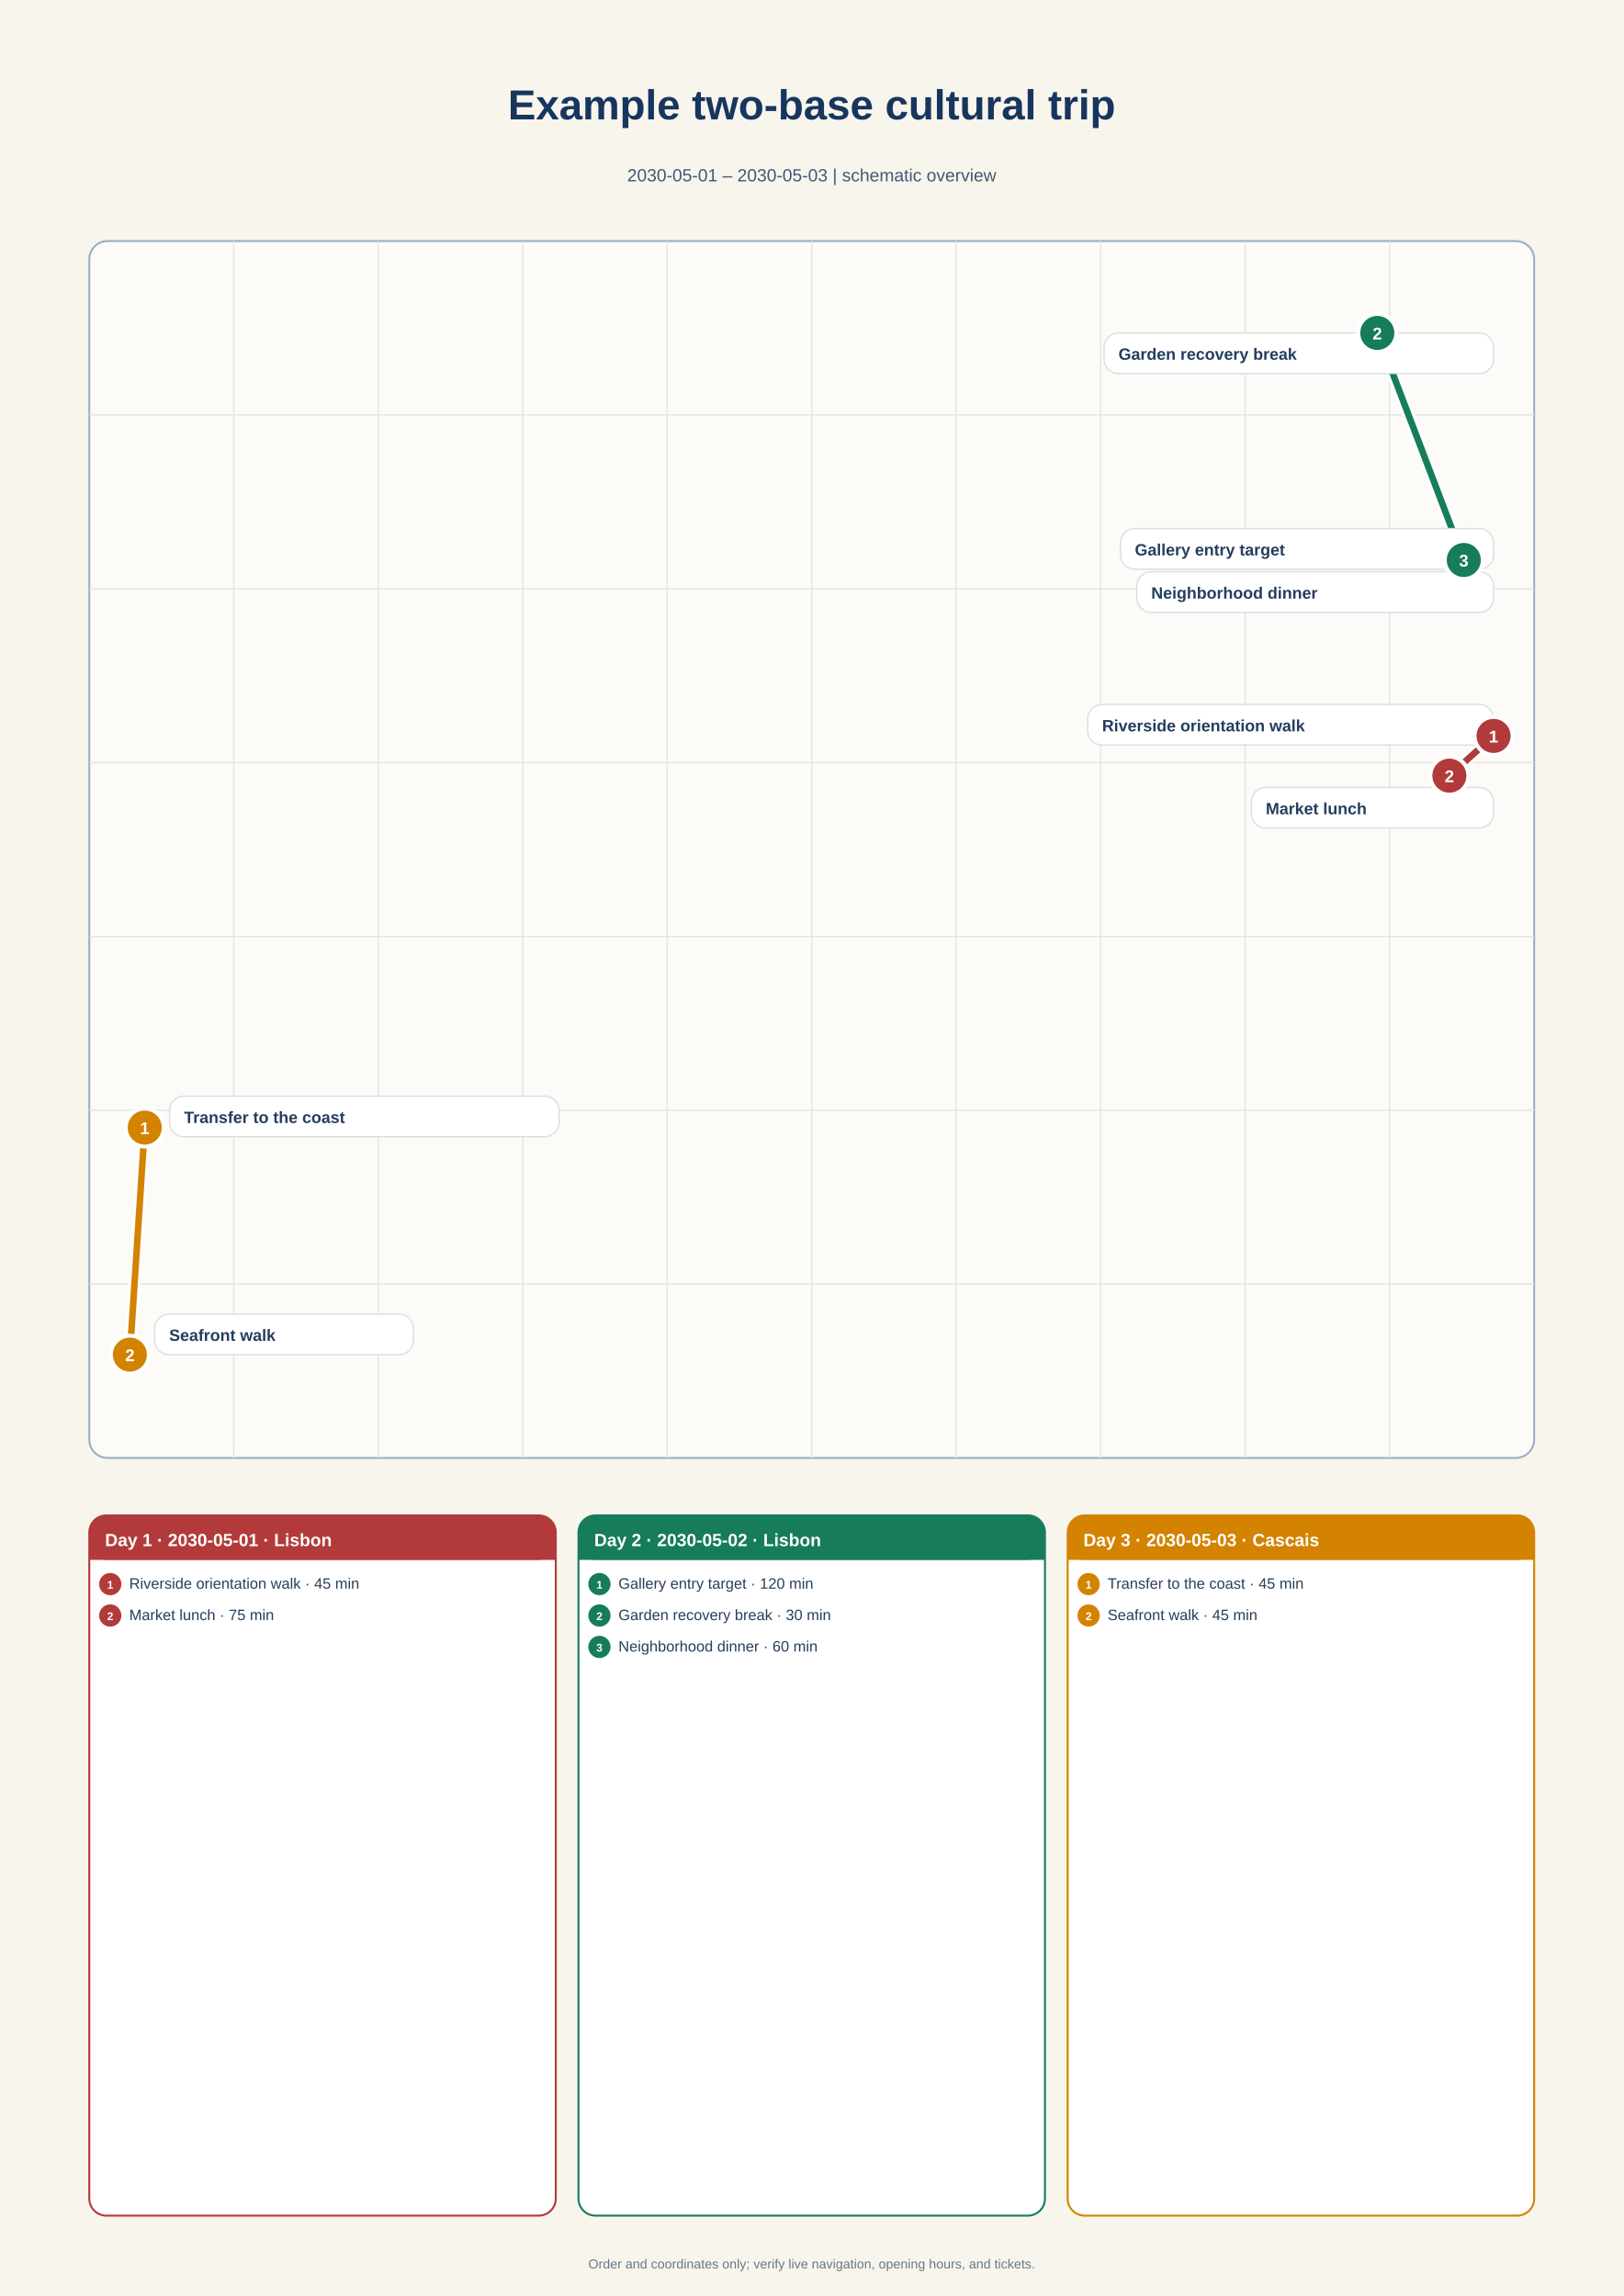
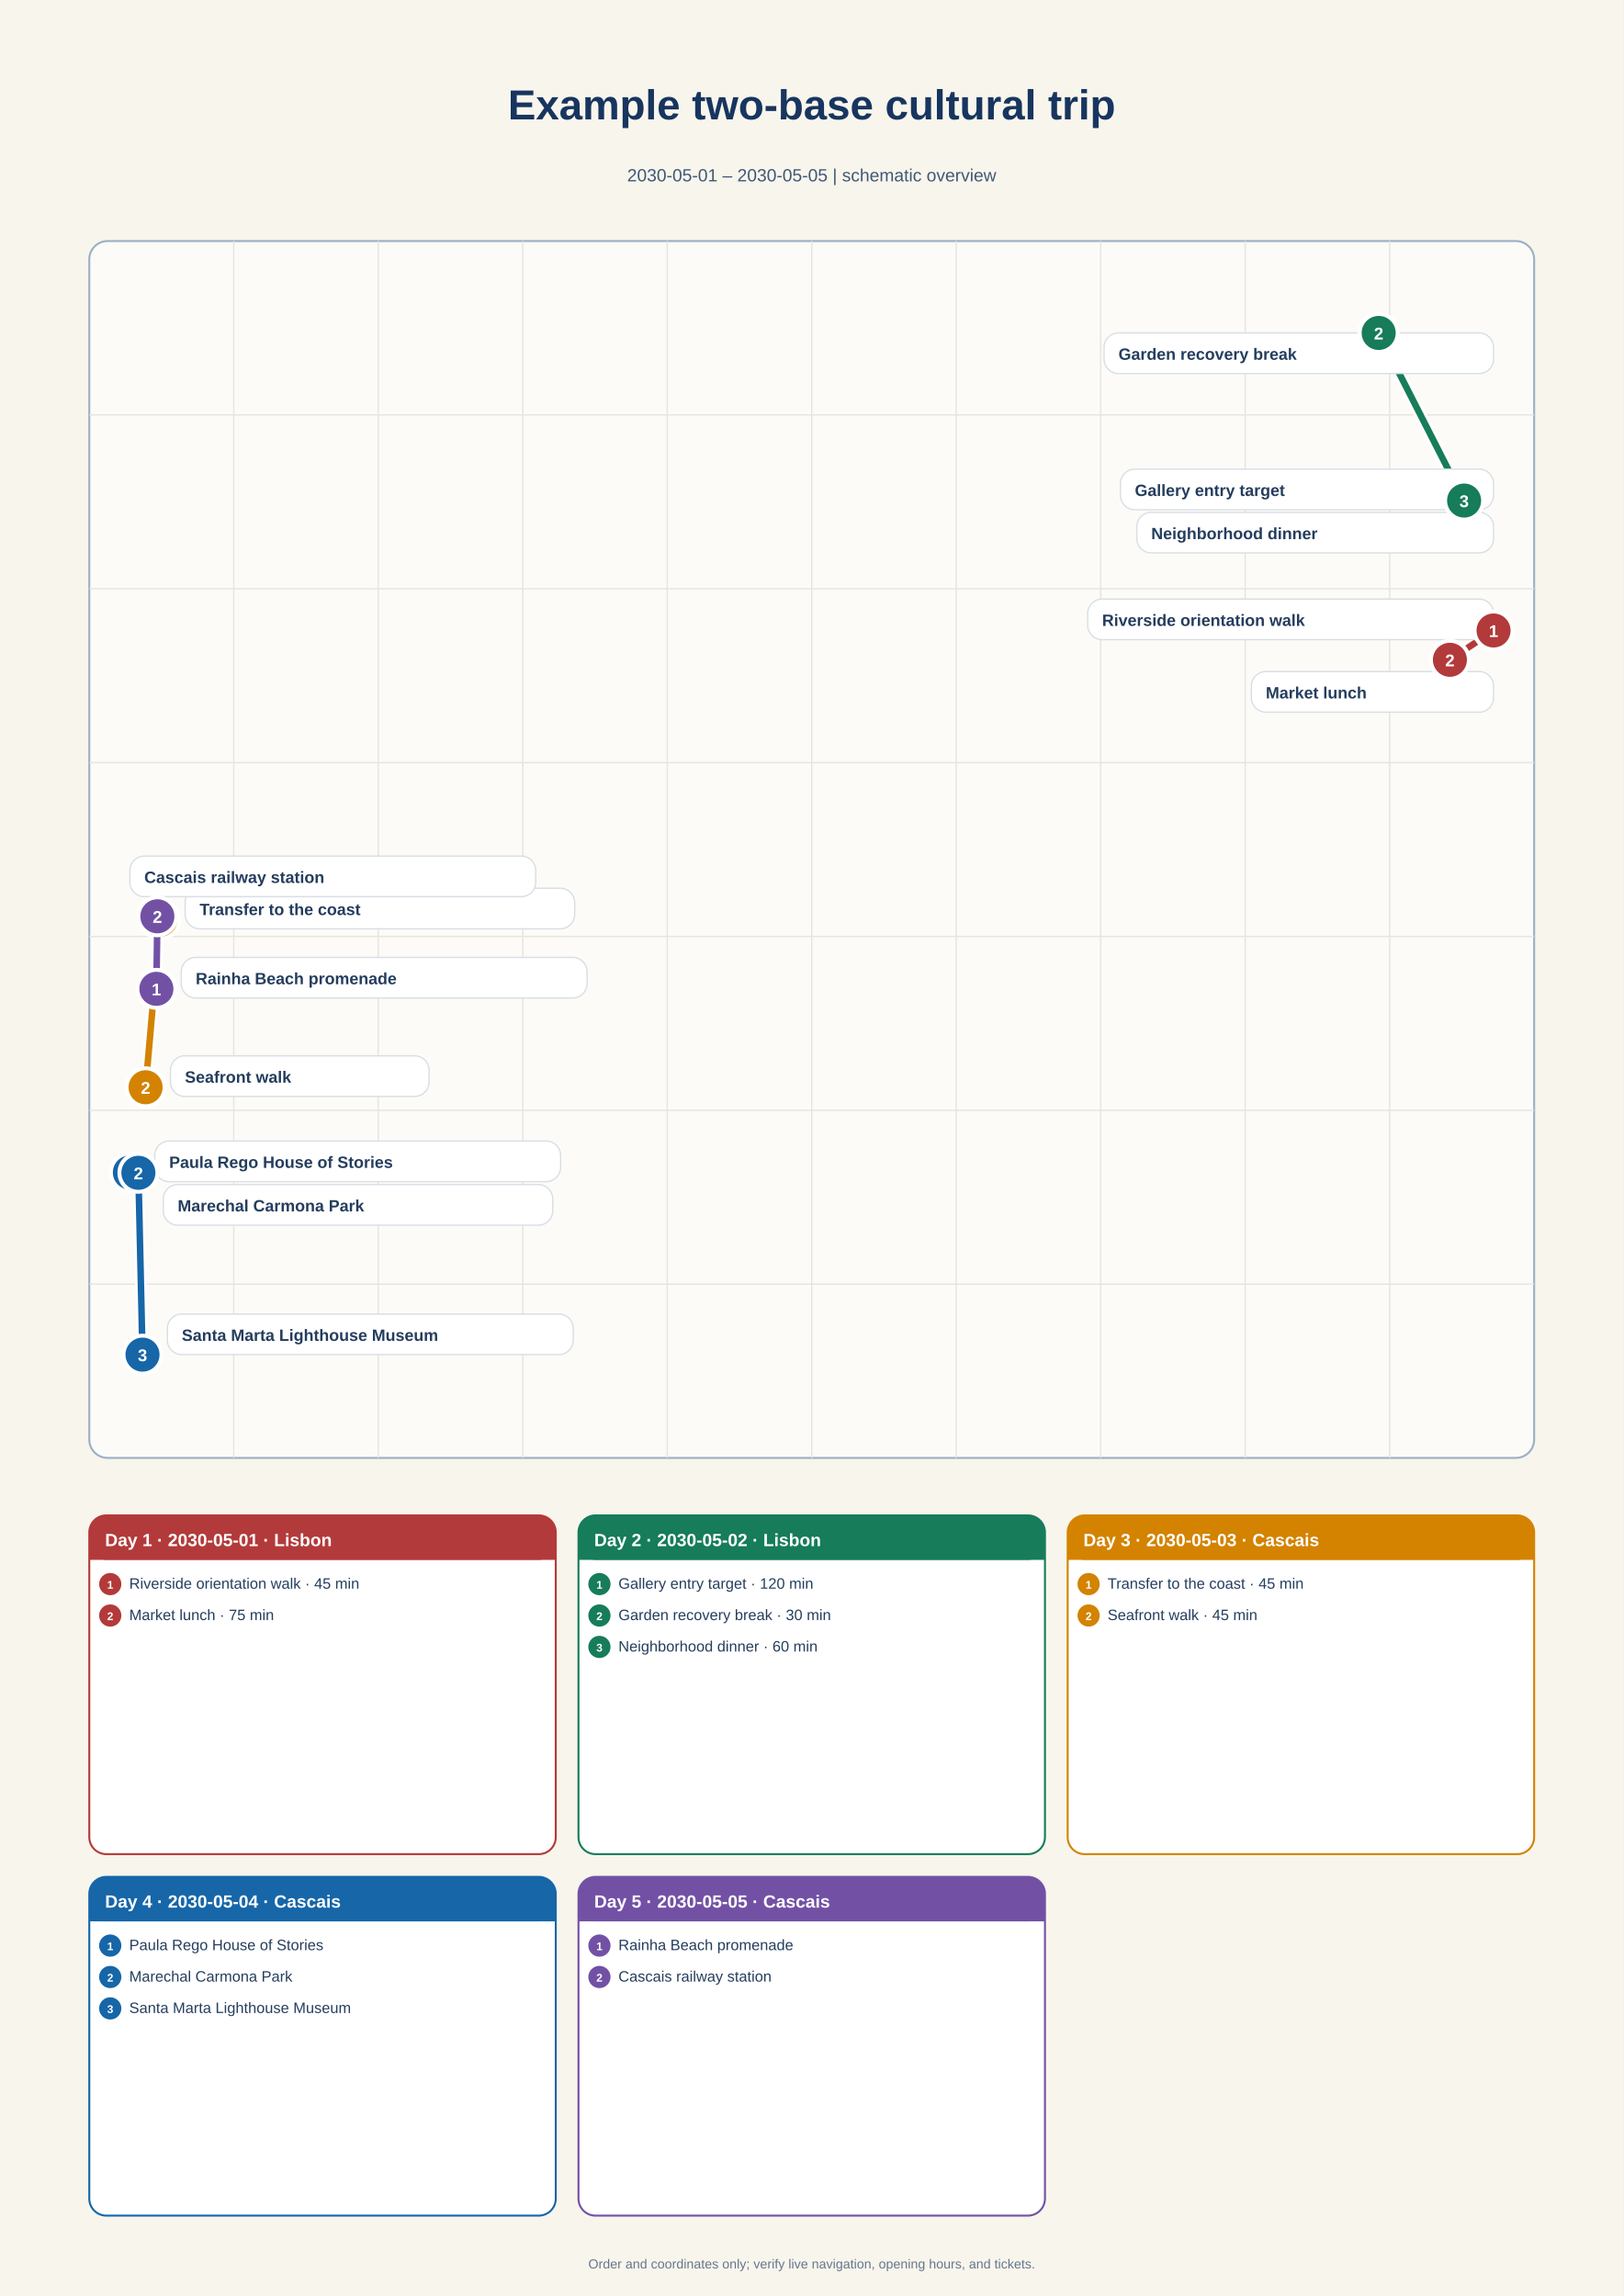
<svg xmlns="http://www.w3.org/2000/svg" width="2480" height="3508" viewBox="0 0 2480 3508">
  <rect width="100%" height="100%" fill="#F8F5EC" />
  <rect x="136.4" y="368.3" width="2207.2" height="1859.2" rx="28" fill="#FCFBF7" stroke="#9AB0C5" stroke-width="3" />
  <text x="1240.0" y="182.4" font-family="Arial, PingFang SC, Microsoft YaHei, sans-serif" font-size="64" font-weight="700" fill="#17355F" text-anchor="middle">Example two-base cultural trip</text>
-   <text x="1240.0" y="277.1" font-family="Arial, PingFang SC, Microsoft YaHei, sans-serif" font-size="27" font-weight="500" fill="#3F5877" text-anchor="middle">2030-05-01 – 2030-05-03 | schematic overview</text>
+   <text x="1240.0" y="277.1" font-family="Arial, PingFang SC, Microsoft YaHei, sans-serif" font-size="27" font-weight="500" fill="#3F5877" text-anchor="middle">2030-05-01 – 2030-05-05 | schematic overview</text>
  <line x1="357.1" y1="368.3" x2="357.1" y2="2227.6" stroke="#E6E4DE" stroke-width="2" />
  <line x1="577.8" y1="368.3" x2="577.8" y2="2227.6" stroke="#E6E4DE" stroke-width="2" />
  <line x1="798.6" y1="368.3" x2="798.6" y2="2227.6" stroke="#E6E4DE" stroke-width="2" />
  <line x1="1019.3" y1="368.3" x2="1019.3" y2="2227.6" stroke="#E6E4DE" stroke-width="2" />
  <line x1="1240.0" y1="368.3" x2="1240.0" y2="2227.6" stroke="#E6E4DE" stroke-width="2" />
  <line x1="1460.7" y1="368.3" x2="1460.7" y2="2227.6" stroke="#E6E4DE" stroke-width="2" />
  <line x1="1681.4" y1="368.3" x2="1681.4" y2="2227.6" stroke="#E6E4DE" stroke-width="2" />
  <line x1="1902.2" y1="368.3" x2="1902.2" y2="2227.6" stroke="#E6E4DE" stroke-width="2" />
  <line x1="2122.9" y1="368.3" x2="2122.9" y2="2227.6" stroke="#E6E4DE" stroke-width="2" />
  <line x1="136.4" y1="633.9" x2="2343.6" y2="633.9" stroke="#E6E4DE" stroke-width="2" />
  <line x1="136.4" y1="899.6" x2="2343.6" y2="899.6" stroke="#E6E4DE" stroke-width="2" />
  <line x1="136.4" y1="1165.2" x2="2343.6" y2="1165.2" stroke="#E6E4DE" stroke-width="2" />
  <line x1="136.4" y1="1430.8" x2="2343.6" y2="1430.8" stroke="#E6E4DE" stroke-width="2" />
  <line x1="136.4" y1="1696.4" x2="2343.6" y2="1696.4" stroke="#E6E4DE" stroke-width="2" />
  <line x1="136.4" y1="1962.0" x2="2343.6" y2="1962.0" stroke="#E6E4DE" stroke-width="2" />
-   <path d="M 2281.6 1124.4 L 2214.1 1185.1" fill="none" stroke="#FFFFFF" stroke-width="18" stroke-linecap="round" />
-   <path d="M 2281.6 1124.4 L 2214.1 1185.1" fill="none" stroke="#B33A3A" stroke-width="10" stroke-linecap="round" />
-   <rect x="1661.6" y="1076.4" width="620.0" height="62" rx="22" fill="#FFFFFF" stroke="#D8DEE4" stroke-width="2" />
-   <circle cx="2281.6" cy="1124.4" r="29" fill="#B33A3A" stroke="#FFFFFF" stroke-width="6" />
-   <text x="2281.6" y="1134.4" font-family="Arial, PingFang SC, Microsoft YaHei, sans-serif" font-size="26" font-weight="700" fill="#FFFFFF" text-anchor="middle">1</text>
-   <text x="1683.6" y="1117.4" font-family="Arial, PingFang SC, Microsoft YaHei, sans-serif" font-size="25" font-weight="600" fill="#243D5E" text-anchor="start">Riverside orientation walk</text>
-   <rect x="1911.6" y="1203.1" width="370.0" height="62" rx="22" fill="#FFFFFF" stroke="#D8DEE4" stroke-width="2" />
-   <circle cx="2214.1" cy="1185.1" r="29" fill="#B33A3A" stroke="#FFFFFF" stroke-width="6" />
-   <text x="2214.1" y="1195.1" font-family="Arial, PingFang SC, Microsoft YaHei, sans-serif" font-size="26" font-weight="700" fill="#FFFFFF" text-anchor="middle">2</text>
-   <text x="1933.6" y="1244.1" font-family="Arial, PingFang SC, Microsoft YaHei, sans-serif" font-size="25" font-weight="600" fill="#243D5E" text-anchor="start">Market lunch</text>
-   <path d="M 2236.1 855.6 L 2104.0 508.7" fill="none" stroke="#FFFFFF" stroke-width="18" stroke-linecap="round" />
-   <path d="M 2236.1 855.6 L 2104.0 508.7" fill="none" stroke="#167C5A" stroke-width="10" stroke-linecap="round" />
-   <path d="M 2104.0 508.7 L 2236.1 855.6" fill="none" stroke="#FFFFFF" stroke-width="18" stroke-linecap="round" />
-   <path d="M 2104.0 508.7 L 2236.1 855.6" fill="none" stroke="#167C5A" stroke-width="10" stroke-linecap="round" />
-   <rect x="1711.6" y="807.6" width="570.0" height="62" rx="22" fill="#FFFFFF" stroke="#D8DEE4" stroke-width="2" />
-   <circle cx="2236.1" cy="855.6" r="29" fill="#167C5A" stroke="#FFFFFF" stroke-width="6" />
-   <text x="2236.1" y="865.6" font-family="Arial, PingFang SC, Microsoft YaHei, sans-serif" font-size="26" font-weight="700" fill="#FFFFFF" text-anchor="middle">1</text>
-   <text x="1733.6" y="848.6" font-family="Arial, PingFang SC, Microsoft YaHei, sans-serif" font-size="25" font-weight="600" fill="#243D5E" text-anchor="start">Gallery entry target</text>
+   <path d="M 2281.6 963.3 L 2214.9 1008.1" fill="none" stroke="#FFFFFF" stroke-width="18" stroke-linecap="round" />
+   <path d="M 2281.6 963.3 L 2214.9 1008.1" fill="none" stroke="#B33A3A" stroke-width="10" stroke-linecap="round" />
+   <rect x="1661.6" y="915.3" width="620.0" height="62" rx="22" fill="#FFFFFF" stroke="#D8DEE4" stroke-width="2" />
+   <circle cx="2281.6" cy="963.3" r="29" fill="#B33A3A" stroke="#FFFFFF" stroke-width="6" />
+   <text x="2281.6" y="973.3" font-family="Arial, PingFang SC, Microsoft YaHei, sans-serif" font-size="26" font-weight="700" fill="#FFFFFF" text-anchor="middle">1</text>
+   <text x="1683.6" y="956.3" font-family="Arial, PingFang SC, Microsoft YaHei, sans-serif" font-size="25" font-weight="600" fill="#243D5E" text-anchor="start">Riverside orientation walk</text>
+   <rect x="1911.6" y="1026.1" width="370.0" height="62" rx="22" fill="#FFFFFF" stroke="#D8DEE4" stroke-width="2" />
+   <circle cx="2214.9" cy="1008.1" r="29" fill="#B33A3A" stroke="#FFFFFF" stroke-width="6" />
+   <text x="2214.9" y="1018.1" font-family="Arial, PingFang SC, Microsoft YaHei, sans-serif" font-size="26" font-weight="700" fill="#FFFFFF" text-anchor="middle">2</text>
+   <text x="1933.6" y="1067.1" font-family="Arial, PingFang SC, Microsoft YaHei, sans-serif" font-size="25" font-weight="600" fill="#243D5E" text-anchor="start">Market lunch</text>
+   <path d="M 2236.6 764.8 L 2106.1 508.7" fill="none" stroke="#FFFFFF" stroke-width="18" stroke-linecap="round" />
+   <path d="M 2236.6 764.8 L 2106.1 508.7" fill="none" stroke="#167C5A" stroke-width="10" stroke-linecap="round" />
+   <path d="M 2106.1 508.7 L 2236.6 764.8" fill="none" stroke="#FFFFFF" stroke-width="18" stroke-linecap="round" />
+   <path d="M 2106.1 508.7 L 2236.6 764.8" fill="none" stroke="#167C5A" stroke-width="10" stroke-linecap="round" />
+   <rect x="1711.6" y="716.8" width="570.0" height="62" rx="22" fill="#FFFFFF" stroke="#D8DEE4" stroke-width="2" />
+   <circle cx="2236.6" cy="764.8" r="29" fill="#167C5A" stroke="#FFFFFF" stroke-width="6" />
+   <text x="2236.6" y="774.8" font-family="Arial, PingFang SC, Microsoft YaHei, sans-serif" font-size="26" font-weight="700" fill="#FFFFFF" text-anchor="middle">1</text>
+   <text x="1733.6" y="757.8" font-family="Arial, PingFang SC, Microsoft YaHei, sans-serif" font-size="25" font-weight="600" fill="#243D5E" text-anchor="start">Gallery entry target</text>
  <rect x="1686.6" y="508.7" width="595.0" height="62" rx="22" fill="#FFFFFF" stroke="#D8DEE4" stroke-width="2" />
-   <circle cx="2104.0" cy="508.7" r="29" fill="#167C5A" stroke="#FFFFFF" stroke-width="6" />
-   <text x="2104.0" y="518.7" font-family="Arial, PingFang SC, Microsoft YaHei, sans-serif" font-size="26" font-weight="700" fill="#FFFFFF" text-anchor="middle">2</text>
+   <circle cx="2106.1" cy="508.7" r="29" fill="#167C5A" stroke="#FFFFFF" stroke-width="6" />
+   <text x="2106.1" y="518.7" font-family="Arial, PingFang SC, Microsoft YaHei, sans-serif" font-size="26" font-weight="700" fill="#FFFFFF" text-anchor="middle">2</text>
  <text x="1708.6" y="549.7" font-family="Arial, PingFang SC, Microsoft YaHei, sans-serif" font-size="25" font-weight="600" fill="#243D5E" text-anchor="start">Garden recovery break</text>
-   <rect x="1736.6" y="873.6" width="545.0" height="62" rx="22" fill="#FFFFFF" stroke="#D8DEE4" stroke-width="2" />
-   <circle cx="2236.1" cy="855.6" r="29" fill="#167C5A" stroke="#FFFFFF" stroke-width="6" />
-   <text x="2236.1" y="865.6" font-family="Arial, PingFang SC, Microsoft YaHei, sans-serif" font-size="26" font-weight="700" fill="#FFFFFF" text-anchor="middle">3</text>
-   <text x="1758.6" y="914.6" font-family="Arial, PingFang SC, Microsoft YaHei, sans-serif" font-size="25" font-weight="600" fill="#243D5E" text-anchor="start">Neighborhood dinner</text>
-   <path d="M 221.1 1722.8 L 198.4 2069.7" fill="none" stroke="#FFFFFF" stroke-width="18" stroke-linecap="round" />
-   <path d="M 221.1 1722.8 L 198.4 2069.7" fill="none" stroke="#D38300" stroke-width="10" stroke-linecap="round" />
-   <rect x="259.1" y="1674.8" width="595.0" height="62" rx="22" fill="#FFFFFF" stroke="#D8DEE4" stroke-width="2" />
-   <circle cx="221.1" cy="1722.8" r="29" fill="#D38300" stroke="#FFFFFF" stroke-width="6" />
-   <text x="221.1" y="1732.8" font-family="Arial, PingFang SC, Microsoft YaHei, sans-serif" font-size="26" font-weight="700" fill="#FFFFFF" text-anchor="middle">1</text>
-   <text x="281.1" y="1715.8" font-family="Arial, PingFang SC, Microsoft YaHei, sans-serif" font-size="25" font-weight="600" fill="#243D5E" text-anchor="start">Transfer to the coast</text>
-   <rect x="236.4" y="2007.7" width="395.0" height="62" rx="22" fill="#FFFFFF" stroke="#D8DEE4" stroke-width="2" />
-   <circle cx="198.4" cy="2069.7" r="29" fill="#D38300" stroke="#FFFFFF" stroke-width="6" />
-   <text x="198.4" y="2079.7" font-family="Arial, PingFang SC, Microsoft YaHei, sans-serif" font-size="26" font-weight="700" fill="#FFFFFF" text-anchor="middle">2</text>
-   <text x="258.4" y="2048.7" font-family="Arial, PingFang SC, Microsoft YaHei, sans-serif" font-size="25" font-weight="600" fill="#243D5E" text-anchor="start">Seafront walk</text>
-   <rect x="136.4" y="2315.3" width="712.6" height="1069.9" rx="26" fill="#FFFFFF" stroke="#B33A3A" stroke-width="3" />
+   <rect x="1736.6" y="782.8" width="545.0" height="62" rx="22" fill="#FFFFFF" stroke="#D8DEE4" stroke-width="2" />
+   <circle cx="2236.6" cy="764.8" r="29" fill="#167C5A" stroke="#FFFFFF" stroke-width="6" />
+   <text x="2236.6" y="774.8" font-family="Arial, PingFang SC, Microsoft YaHei, sans-serif" font-size="26" font-weight="700" fill="#FFFFFF" text-anchor="middle">3</text>
+   <text x="1758.6" y="823.8" font-family="Arial, PingFang SC, Microsoft YaHei, sans-serif" font-size="25" font-weight="600" fill="#243D5E" text-anchor="start">Neighborhood dinner</text>
+   <path d="M 244.9 1405.1 L 222.4 1661.2" fill="none" stroke="#FFFFFF" stroke-width="18" stroke-linecap="round" />
+   <path d="M 244.9 1405.1 L 222.4 1661.2" fill="none" stroke="#D38300" stroke-width="10" stroke-linecap="round" />
+   <rect x="282.9" y="1357.1" width="595.0" height="62" rx="22" fill="#FFFFFF" stroke="#D8DEE4" stroke-width="2" />
+   <circle cx="244.9" cy="1405.1" r="29" fill="#D38300" stroke="#FFFFFF" stroke-width="6" />
+   <text x="244.9" y="1415.1" font-family="Arial, PingFang SC, Microsoft YaHei, sans-serif" font-size="26" font-weight="700" fill="#FFFFFF" text-anchor="middle">1</text>
+   <text x="304.9" y="1398.1" font-family="Arial, PingFang SC, Microsoft YaHei, sans-serif" font-size="25" font-weight="600" fill="#243D5E" text-anchor="start">Transfer to the coast</text>
+   <rect x="260.4" y="1613.2" width="395.0" height="62" rx="22" fill="#FFFFFF" stroke="#D8DEE4" stroke-width="2" />
+   <circle cx="222.4" cy="1661.2" r="29" fill="#D38300" stroke="#FFFFFF" stroke-width="6" />
+   <text x="222.4" y="1671.2" font-family="Arial, PingFang SC, Microsoft YaHei, sans-serif" font-size="26" font-weight="700" fill="#FFFFFF" text-anchor="middle">2</text>
+   <text x="282.4" y="1654.2" font-family="Arial, PingFang SC, Microsoft YaHei, sans-serif" font-size="25" font-weight="600" fill="#243D5E" text-anchor="start">Seafront walk</text>
+   <path d="M 198.4 1791.4 L 211.4 1791.9" fill="none" stroke="#FFFFFF" stroke-width="18" stroke-linecap="round" />
+   <path d="M 198.4 1791.4 L 211.4 1791.9" fill="none" stroke="#1666A8" stroke-width="10" stroke-linecap="round" />
+   <path d="M 211.4 1791.9 L 217.7 2069.7" fill="none" stroke="#FFFFFF" stroke-width="18" stroke-linecap="round" />
+   <path d="M 211.4 1791.9 L 217.7 2069.7" fill="none" stroke="#1666A8" stroke-width="10" stroke-linecap="round" />
+   <rect x="236.4" y="1743.4" width="620.0" height="62" rx="22" fill="#FFFFFF" stroke="#D8DEE4" stroke-width="2" />
+   <circle cx="198.4" cy="1791.4" r="29" fill="#1666A8" stroke="#FFFFFF" stroke-width="6" />
+   <text x="198.4" y="1801.4" font-family="Arial, PingFang SC, Microsoft YaHei, sans-serif" font-size="26" font-weight="700" fill="#FFFFFF" text-anchor="middle">1</text>
+   <text x="258.4" y="1784.4" font-family="Arial, PingFang SC, Microsoft YaHei, sans-serif" font-size="25" font-weight="600" fill="#243D5E" text-anchor="start">Paula Rego House of Stories</text>
+   <rect x="249.4" y="1809.9" width="595.0" height="62" rx="22" fill="#FFFFFF" stroke="#D8DEE4" stroke-width="2" />
+   <circle cx="211.4" cy="1791.9" r="29" fill="#1666A8" stroke="#FFFFFF" stroke-width="6" />
+   <text x="211.4" y="1801.9" font-family="Arial, PingFang SC, Microsoft YaHei, sans-serif" font-size="26" font-weight="700" fill="#FFFFFF" text-anchor="middle">2</text>
+   <text x="271.4" y="1850.9" font-family="Arial, PingFang SC, Microsoft YaHei, sans-serif" font-size="25" font-weight="600" fill="#243D5E" text-anchor="start">Marechal Carmona Park</text>
+   <rect x="255.7" y="2007.7" width="620.0" height="62" rx="22" fill="#FFFFFF" stroke="#D8DEE4" stroke-width="2" />
+   <circle cx="217.7" cy="2069.7" r="29" fill="#1666A8" stroke="#FFFFFF" stroke-width="6" />
+   <text x="217.7" y="2079.7" font-family="Arial, PingFang SC, Microsoft YaHei, sans-serif" font-size="26" font-weight="700" fill="#FFFFFF" text-anchor="middle">3</text>
+   <text x="277.7" y="2048.7" font-family="Arial, PingFang SC, Microsoft YaHei, sans-serif" font-size="25" font-weight="600" fill="#243D5E" text-anchor="start">Santa Marta Lighthouse Museum</text>
+   <path d="M 238.9 1510.8 L 240.4 1400.0" fill="none" stroke="#FFFFFF" stroke-width="18" stroke-linecap="round" />
+   <path d="M 238.9 1510.8 L 240.4 1400.0" fill="none" stroke="#7251A5" stroke-width="10" stroke-linecap="round" />
+   <rect x="276.9" y="1462.8" width="620.0" height="62" rx="22" fill="#FFFFFF" stroke="#D8DEE4" stroke-width="2" />
+   <circle cx="238.9" cy="1510.8" r="29" fill="#7251A5" stroke="#FFFFFF" stroke-width="6" />
+   <text x="238.9" y="1520.8" font-family="Arial, PingFang SC, Microsoft YaHei, sans-serif" font-size="26" font-weight="700" fill="#FFFFFF" text-anchor="middle">1</text>
+   <text x="298.9" y="1503.8" font-family="Arial, PingFang SC, Microsoft YaHei, sans-serif" font-size="25" font-weight="600" fill="#243D5E" text-anchor="start">Rainha Beach promenade</text>
+   <rect x="198.4" y="1308.0" width="620.0" height="62" rx="22" fill="#FFFFFF" stroke="#D8DEE4" stroke-width="2" />
+   <circle cx="240.4" cy="1400.0" r="29" fill="#7251A5" stroke="#FFFFFF" stroke-width="6" />
+   <text x="240.4" y="1410.0" font-family="Arial, PingFang SC, Microsoft YaHei, sans-serif" font-size="26" font-weight="700" fill="#FFFFFF" text-anchor="middle">2</text>
+   <text x="220.4" y="1349.0" font-family="Arial, PingFang SC, Microsoft YaHei, sans-serif" font-size="25" font-weight="600" fill="#243D5E" text-anchor="start">Cascais railway station</text>
+   <rect x="136.4" y="2315.3" width="712.6" height="517.6" rx="26" fill="#FFFFFF" stroke="#B33A3A" stroke-width="3" />
  <rect x="136.4" y="2315.3" width="712.6" height="68" rx="26" fill="#B33A3A" />
  <rect x="136.4" y="2355.3" width="712.6" height="28" fill="#B33A3A" />
  <text x="160.4" y="2362.3" font-family="Arial, PingFang SC, Microsoft YaHei, sans-serif" font-size="27" font-weight="700" fill="#FFFFFF" text-anchor="start">Day 1 · 2030-05-01 · Lisbon</text>
  <circle cx="168.4" cy="2420.3" r="17" fill="#B33A3A" />
  <text x="168.4" y="2427.3" font-family="Arial, PingFang SC, Microsoft YaHei, sans-serif" font-size="17" font-weight="700" fill="#FFFFFF" text-anchor="middle">1</text>
  <text x="197.4" y="2427.3" font-family="Arial, PingFang SC, Microsoft YaHei, sans-serif" font-size="23" font-weight="500" fill="#253E5D" text-anchor="start">Riverside orientation walk · 45 min</text>
  <circle cx="168.4" cy="2468.3" r="17" fill="#B33A3A" />
  <text x="168.4" y="2475.3" font-family="Arial, PingFang SC, Microsoft YaHei, sans-serif" font-size="17" font-weight="700" fill="#FFFFFF" text-anchor="middle">2</text>
  <text x="197.4" y="2475.3" font-family="Arial, PingFang SC, Microsoft YaHei, sans-serif" font-size="23" font-weight="500" fill="#253E5D" text-anchor="start">Market lunch · 75 min</text>
-   <rect x="883.7" y="2315.3" width="712.6" height="1069.9" rx="26" fill="#FFFFFF" stroke="#167C5A" stroke-width="3" />
+   <rect x="883.7" y="2315.3" width="712.6" height="517.6" rx="26" fill="#FFFFFF" stroke="#167C5A" stroke-width="3" />
  <rect x="883.7" y="2315.3" width="712.6" height="68" rx="26" fill="#167C5A" />
  <rect x="883.7" y="2355.3" width="712.6" height="28" fill="#167C5A" />
  <text x="907.7" y="2362.3" font-family="Arial, PingFang SC, Microsoft YaHei, sans-serif" font-size="27" font-weight="700" fill="#FFFFFF" text-anchor="start">Day 2 · 2030-05-02 · Lisbon</text>
  <circle cx="915.7" cy="2420.3" r="17" fill="#167C5A" />
  <text x="915.7" y="2427.3" font-family="Arial, PingFang SC, Microsoft YaHei, sans-serif" font-size="17" font-weight="700" fill="#FFFFFF" text-anchor="middle">1</text>
  <text x="944.7" y="2427.3" font-family="Arial, PingFang SC, Microsoft YaHei, sans-serif" font-size="23" font-weight="500" fill="#253E5D" text-anchor="start">Gallery entry target · 120 min</text>
  <circle cx="915.7" cy="2468.3" r="17" fill="#167C5A" />
  <text x="915.7" y="2475.3" font-family="Arial, PingFang SC, Microsoft YaHei, sans-serif" font-size="17" font-weight="700" fill="#FFFFFF" text-anchor="middle">2</text>
  <text x="944.7" y="2475.3" font-family="Arial, PingFang SC, Microsoft YaHei, sans-serif" font-size="23" font-weight="500" fill="#253E5D" text-anchor="start">Garden recovery break · 30 min</text>
  <circle cx="915.7" cy="2516.3" r="17" fill="#167C5A" />
  <text x="915.7" y="2523.3" font-family="Arial, PingFang SC, Microsoft YaHei, sans-serif" font-size="17" font-weight="700" fill="#FFFFFF" text-anchor="middle">3</text>
  <text x="944.7" y="2523.3" font-family="Arial, PingFang SC, Microsoft YaHei, sans-serif" font-size="23" font-weight="500" fill="#253E5D" text-anchor="start">Neighborhood dinner · 60 min</text>
-   <rect x="1631.0" y="2315.3" width="712.6" height="1069.9" rx="26" fill="#FFFFFF" stroke="#D38300" stroke-width="3" />
+   <rect x="1631.0" y="2315.3" width="712.6" height="517.6" rx="26" fill="#FFFFFF" stroke="#D38300" stroke-width="3" />
  <rect x="1631.0" y="2315.3" width="712.6" height="68" rx="26" fill="#D38300" />
  <rect x="1631.0" y="2355.3" width="712.6" height="28" fill="#D38300" />
  <text x="1655.0" y="2362.3" font-family="Arial, PingFang SC, Microsoft YaHei, sans-serif" font-size="27" font-weight="700" fill="#FFFFFF" text-anchor="start">Day 3 · 2030-05-03 · Cascais</text>
  <circle cx="1663.0" cy="2420.3" r="17" fill="#D38300" />
  <text x="1663.0" y="2427.3" font-family="Arial, PingFang SC, Microsoft YaHei, sans-serif" font-size="17" font-weight="700" fill="#FFFFFF" text-anchor="middle">1</text>
  <text x="1692.0" y="2427.3" font-family="Arial, PingFang SC, Microsoft YaHei, sans-serif" font-size="23" font-weight="500" fill="#253E5D" text-anchor="start">Transfer to the coast · 45 min</text>
  <circle cx="1663.0" cy="2468.3" r="17" fill="#D38300" />
  <text x="1663.0" y="2475.3" font-family="Arial, PingFang SC, Microsoft YaHei, sans-serif" font-size="17" font-weight="700" fill="#FFFFFF" text-anchor="middle">2</text>
  <text x="1692.0" y="2475.3" font-family="Arial, PingFang SC, Microsoft YaHei, sans-serif" font-size="23" font-weight="500" fill="#253E5D" text-anchor="start">Seafront walk · 45 min</text>
+   <rect x="136.4" y="2867.6" width="712.6" height="517.6" rx="26" fill="#FFFFFF" stroke="#1666A8" stroke-width="3" />
+   <rect x="136.4" y="2867.6" width="712.6" height="68" rx="26" fill="#1666A8" />
+   <rect x="136.4" y="2907.6" width="712.6" height="28" fill="#1666A8" />
+   <text x="160.4" y="2914.6" font-family="Arial, PingFang SC, Microsoft YaHei, sans-serif" font-size="27" font-weight="700" fill="#FFFFFF" text-anchor="start">Day 4 · 2030-05-04 · Cascais</text>
+   <circle cx="168.4" cy="2972.6" r="17" fill="#1666A8" />
+   <text x="168.4" y="2979.6" font-family="Arial, PingFang SC, Microsoft YaHei, sans-serif" font-size="17" font-weight="700" fill="#FFFFFF" text-anchor="middle">1</text>
+   <text x="197.4" y="2979.6" font-family="Arial, PingFang SC, Microsoft YaHei, sans-serif" font-size="23" font-weight="500" fill="#253E5D" text-anchor="start">Paula Rego House of Stories</text>
+   <circle cx="168.4" cy="3020.6" r="17" fill="#1666A8" />
+   <text x="168.4" y="3027.6" font-family="Arial, PingFang SC, Microsoft YaHei, sans-serif" font-size="17" font-weight="700" fill="#FFFFFF" text-anchor="middle">2</text>
+   <text x="197.4" y="3027.6" font-family="Arial, PingFang SC, Microsoft YaHei, sans-serif" font-size="23" font-weight="500" fill="#253E5D" text-anchor="start">Marechal Carmona Park</text>
+   <circle cx="168.4" cy="3068.6" r="17" fill="#1666A8" />
+   <text x="168.4" y="3075.6" font-family="Arial, PingFang SC, Microsoft YaHei, sans-serif" font-size="17" font-weight="700" fill="#FFFFFF" text-anchor="middle">3</text>
+   <text x="197.4" y="3075.6" font-family="Arial, PingFang SC, Microsoft YaHei, sans-serif" font-size="23" font-weight="500" fill="#253E5D" text-anchor="start">Santa Marta Lighthouse Museum</text>
+   <rect x="883.7" y="2867.6" width="712.6" height="517.6" rx="26" fill="#FFFFFF" stroke="#7251A5" stroke-width="3" />
+   <rect x="883.7" y="2867.6" width="712.6" height="68" rx="26" fill="#7251A5" />
+   <rect x="883.7" y="2907.6" width="712.6" height="28" fill="#7251A5" />
+   <text x="907.7" y="2914.6" font-family="Arial, PingFang SC, Microsoft YaHei, sans-serif" font-size="27" font-weight="700" fill="#FFFFFF" text-anchor="start">Day 5 · 2030-05-05 · Cascais</text>
+   <circle cx="915.7" cy="2972.6" r="17" fill="#7251A5" />
+   <text x="915.7" y="2979.6" font-family="Arial, PingFang SC, Microsoft YaHei, sans-serif" font-size="17" font-weight="700" fill="#FFFFFF" text-anchor="middle">1</text>
+   <text x="944.7" y="2979.6" font-family="Arial, PingFang SC, Microsoft YaHei, sans-serif" font-size="23" font-weight="500" fill="#253E5D" text-anchor="start">Rainha Beach promenade</text>
+   <circle cx="915.7" cy="3020.6" r="17" fill="#7251A5" />
+   <text x="915.7" y="3027.6" font-family="Arial, PingFang SC, Microsoft YaHei, sans-serif" font-size="17" font-weight="700" fill="#FFFFFF" text-anchor="middle">2</text>
+   <text x="944.7" y="3027.6" font-family="Arial, PingFang SC, Microsoft YaHei, sans-serif" font-size="23" font-weight="500" fill="#253E5D" text-anchor="start">Cascais railway station</text>
  <text x="1240.0" y="3465.9" font-family="Arial, PingFang SC, Microsoft YaHei, sans-serif" font-size="20" font-weight="400" fill="#65778C" text-anchor="middle">Order and coordinates only; verify live navigation, opening hours, and tickets.</text>
</svg>
